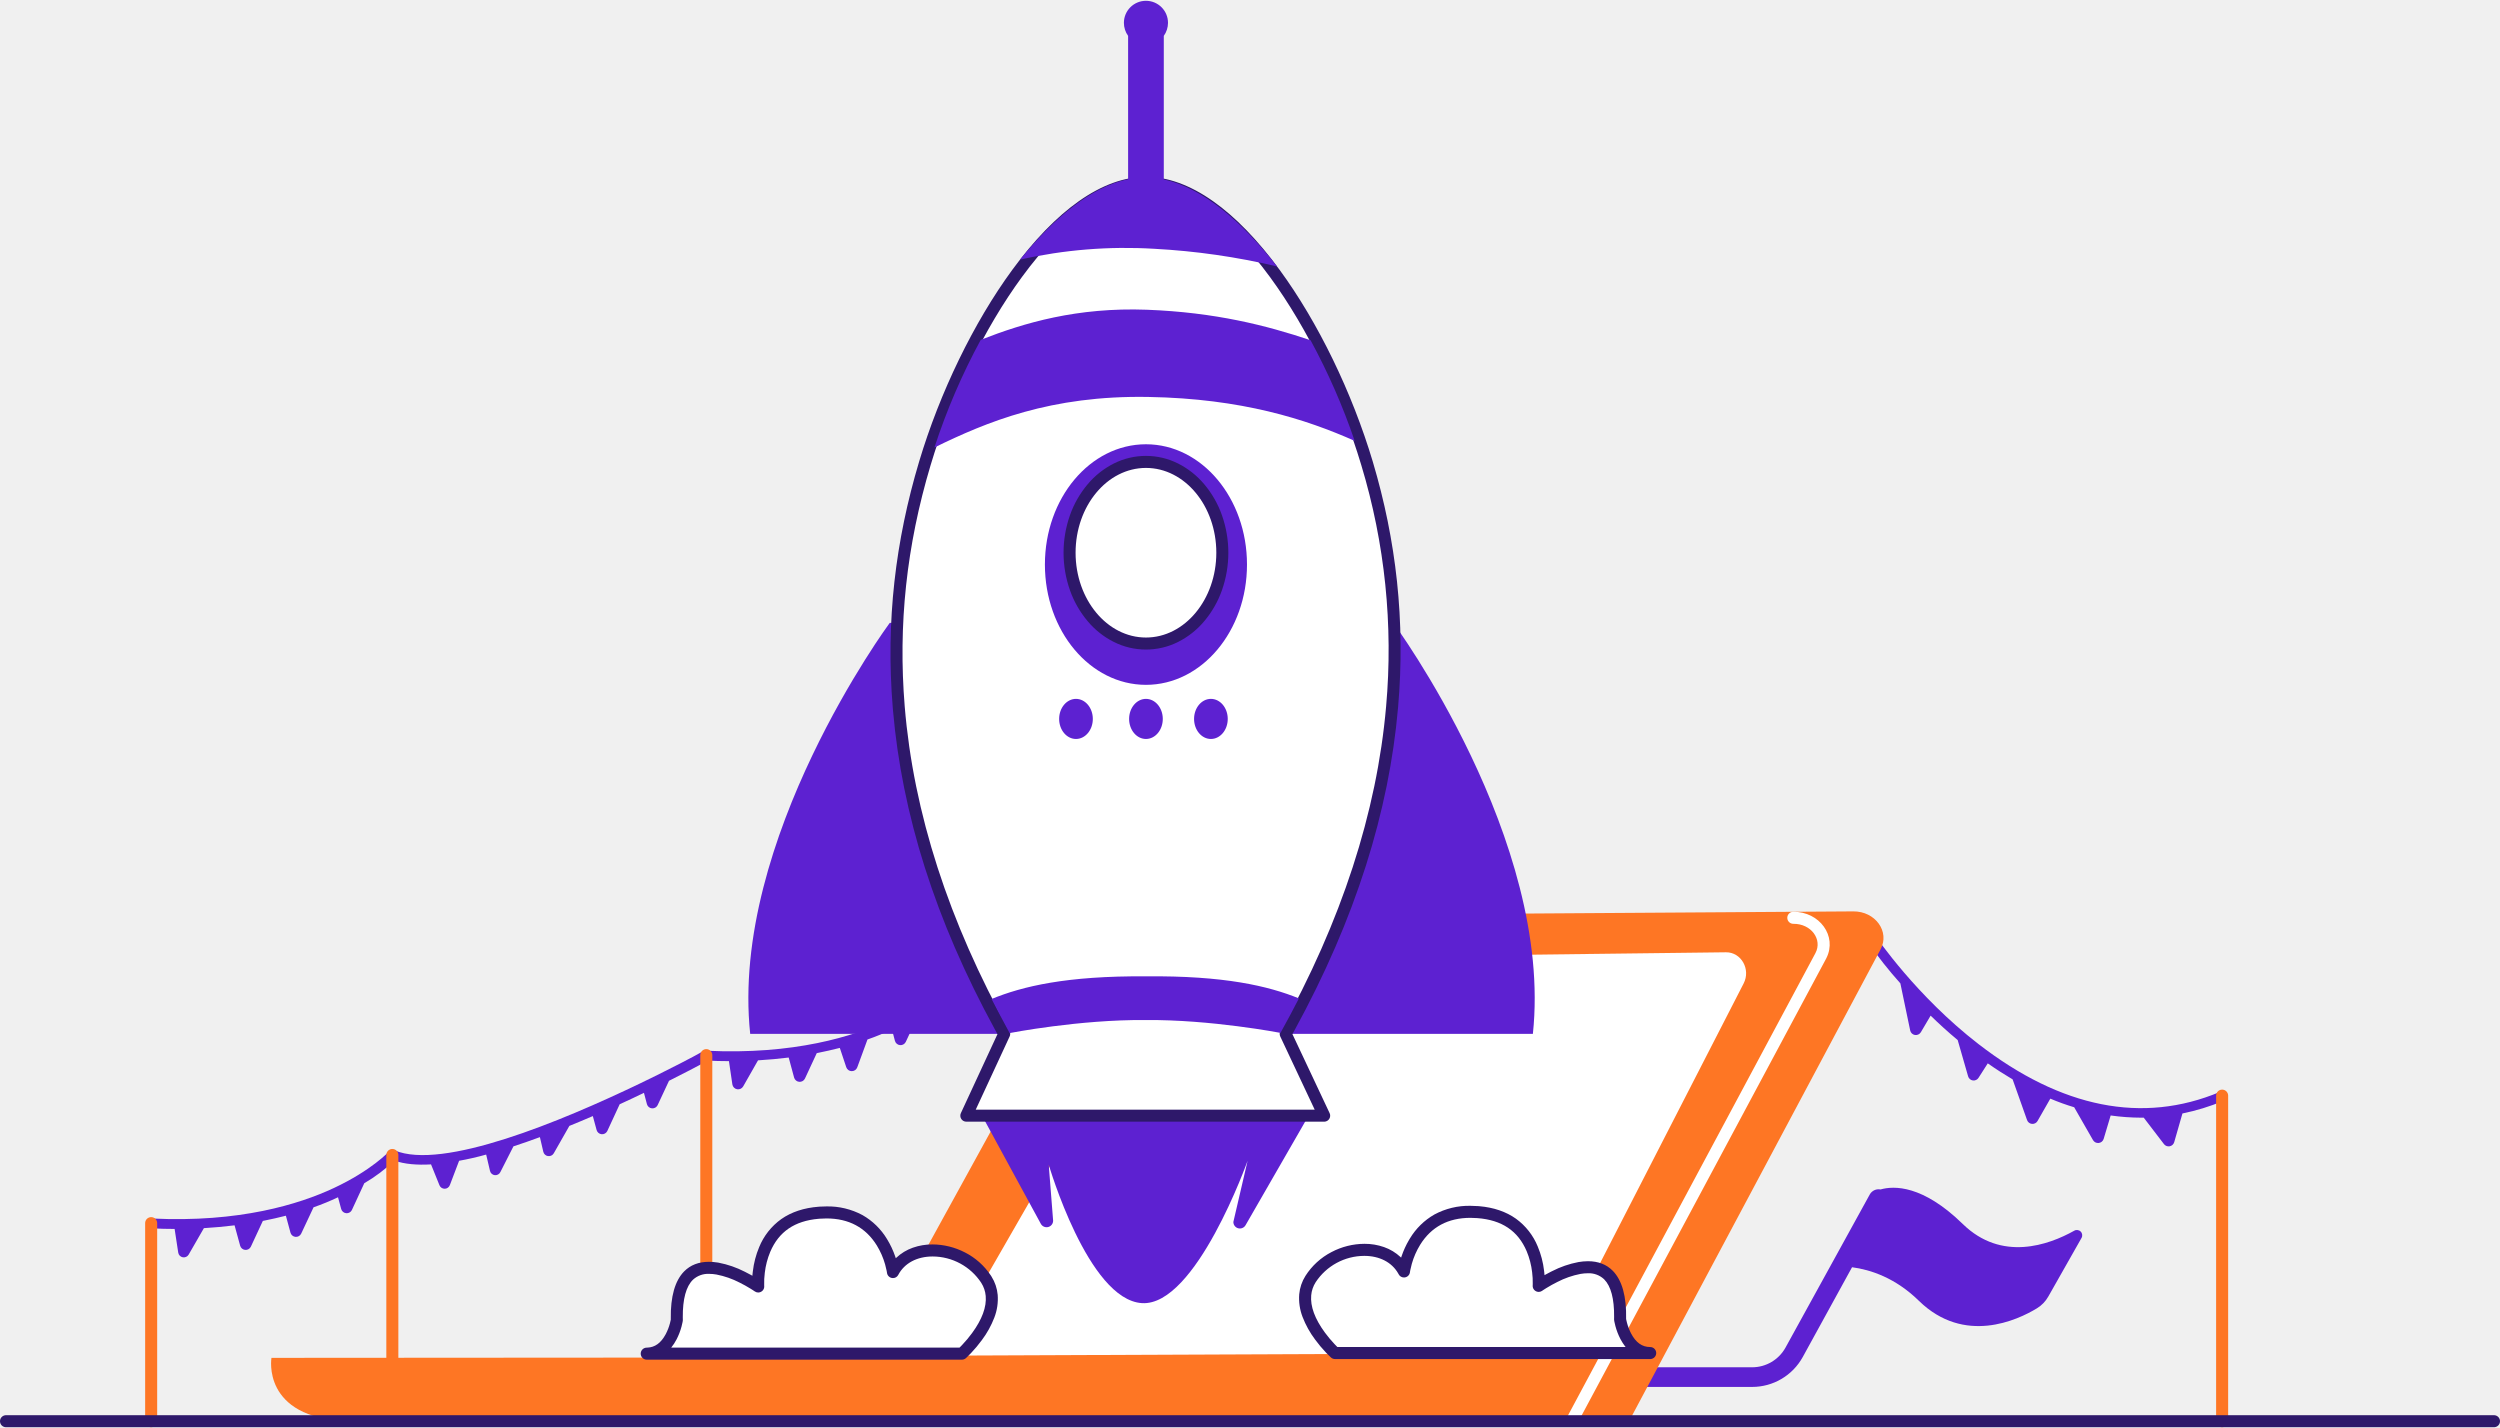
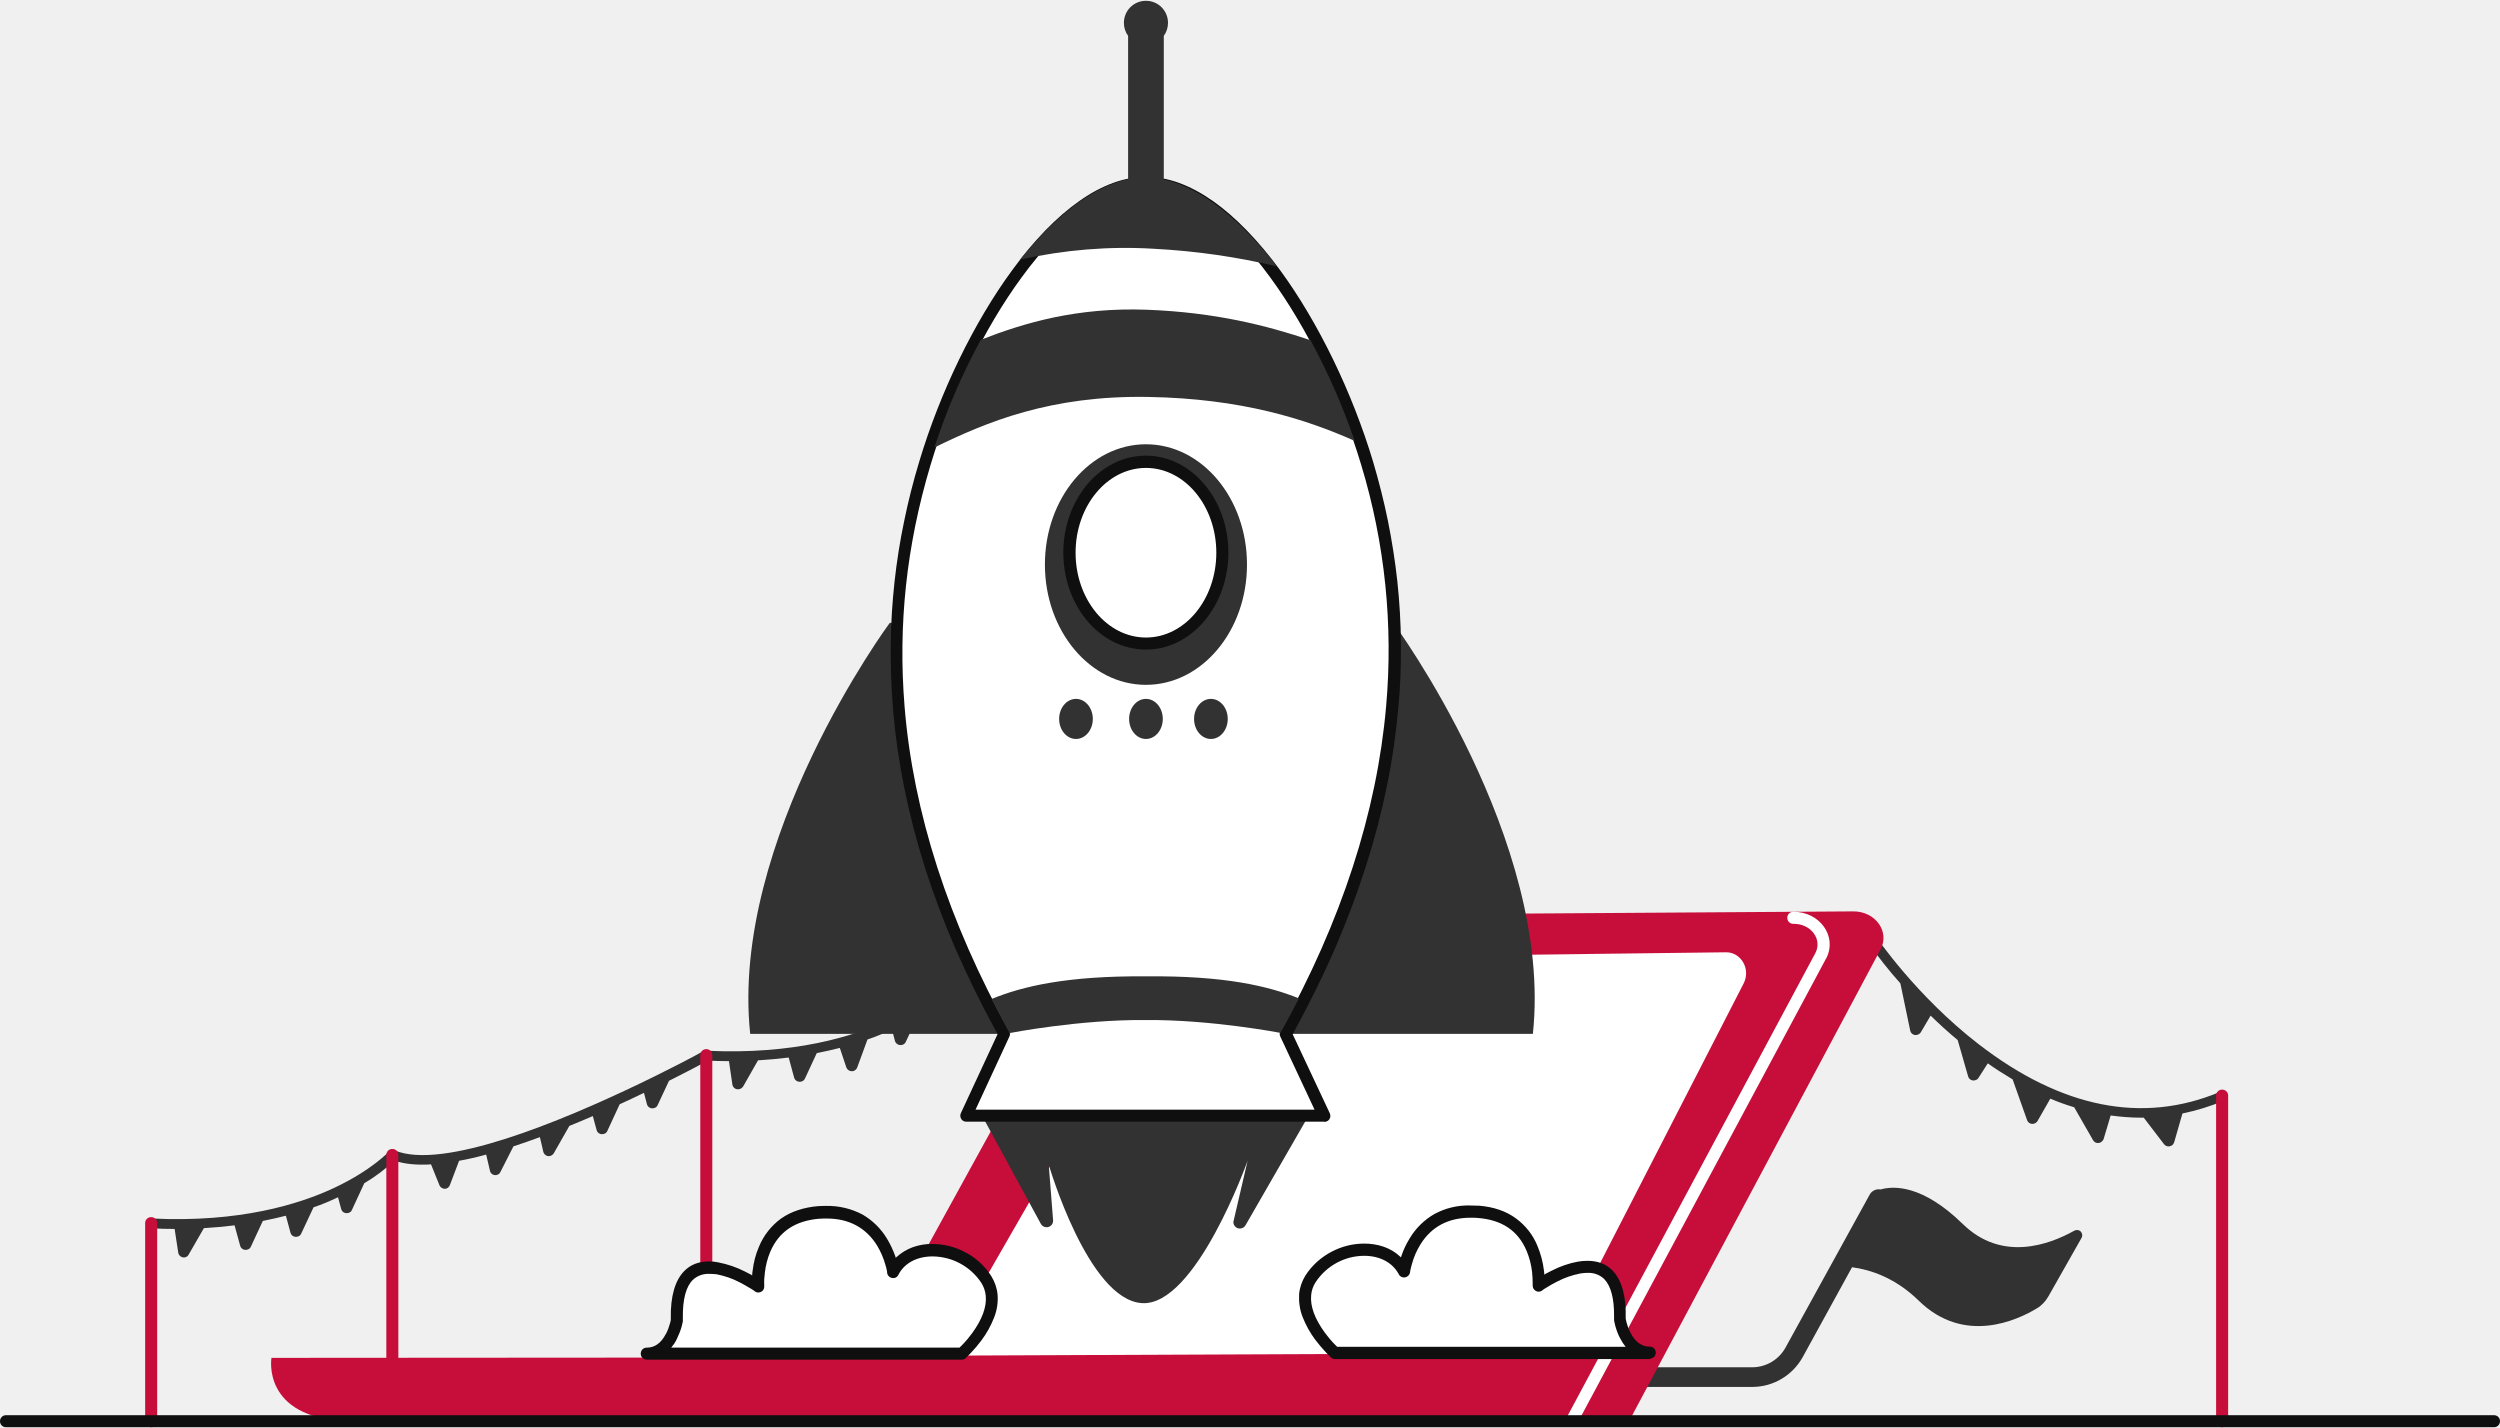
- <svg xmlns="http://www.w3.org/2000/svg" viewBox="0 0 1247 711.9">
-   <g id="product_launch_solid_II" data-name="product launch/solid_II" transform="translate(2.5)">
-     <g id="product_launch_solid_II-2" data-name="product launch/solid_II" transform="translate(-3)">
-       <g id="product_launch_solid_II-3" data-name="product launch_solid_II">
-         <path id="flag" d="M302.6,21.456c-12.7,7.1-36.2,15.6-55.6-3.4-20-19.5-34.3-19.1-41-17.2a5.036,5.036,0,0,0-5.3,2.4l-42.1,76.5a19.015,19.015,0,0,1-16.6,9.8H4.9a4.9,4.9,0,1,0,0,9.8H142a28.78,28.78,0,0,0,25.2-14.9l24.6-44.8c9.2,1.2,21.7,5.3,33.4,16.8,22.6,22,49.1,9.6,58.8,3.7a16.13,16.13,0,0,0,5.7-5.9l16.5-29.1A2.652,2.652,0,0,0,302.6,21.456Z" transform="translate(732.5 592.444)" fill="#5d21d1" />
+ <svg xmlns="http://www.w3.org/2000/svg" version="1.1" id="Layer_1" x="0px" y="0px" viewBox="0 0 1247 711.9" style="enable-background:new 0 0 1247 711.9;" xml:space="preserve">
+   <style type="text/css">
+ 	.st0{fill:#323232;}
+ 	.st1{fill:#C70D3A;}
+ 	.st2{fill:#FFFFFF;}
+ 	.st3{fill:#0F0F0F;}
+ </style>
+   <g id="product_launch_solid_II" transform="translate(2.5)">
+     <g id="product_launch_solid_II-2" transform="translate(-3)">
+       <g id="product_launch_solid_II-3">
+         <path id="flag" class="st0" d="M1035.1,613.9c-12.7,7.1-36.2,15.6-55.6-3.4c-20-19.5-34.3-19.1-41-17.2c-2.1-0.4-4.2,0.6-5.3,2.4     l-42.1,76.5c-3.3,6-9.7,9.8-16.6,9.8H737.4c-2.7,0-4.9,2.2-4.9,4.9c0,2.7,2.2,4.9,4.9,4.9h137.1c10.5,0,20.1-5.7,25.2-14.9     l24.6-44.8c9.2,1.2,21.7,5.3,33.4,16.8c22.6,22,49.1,9.6,58.8,3.7c2.4-1.4,4.3-3.5,5.7-5.9l16.5-29.1c0.8-1.2,0.4-2.9-0.8-3.7     C1037,613.4,1036,613.4,1035.1,613.9z" />
        <g id="flags" transform="translate(73 466)">
-           <path id="Path" d="M280.843,1.417a2.43,2.43,0,0,0-3.4-1.1c-.4.2-4.6,2.8-22.9,11.9l-8.4,4.1c-39.9,19.2-98.8,43.6-122.7,33.5a2.443,2.443,0,0,0-2.8.6c-.1.1-8.7,9.4-27.5,18.2-17.3,8.1-47.1,17.3-90.6,15.2a2.362,2.362,0,0,0-2.5,2.8,2.559,2.559,0,0,0,2.4,2.1c3.9.2,7.6.3,11.3.3l1.8,11.8a2.81,2.81,0,0,0,5.2,1l7.6-13.2c5.3-.3,10.4-.8,15.3-1.4l2.8,10.2a2.864,2.864,0,0,0,5.3.5l6-12.9c4.1-.8,7.9-1.7,11.5-2.6l2.3,8.5a2.864,2.864,0,0,0,5.3.5l6.2-13.2a122.609,122.609,0,0,0,12.2-5l1.6,5.9a2.864,2.864,0,0,0,5.3.5l6.2-13.4a80.144,80.144,0,0,0,15-11.3c5.1,1.8,11.3,2.3,18.3,1.9l4.2,10.4a2.778,2.778,0,0,0,5.2-.1l4.6-12.1c4.4-.8,8.9-1.8,13.5-3.1l1.9,8.1a2.76,2.76,0,0,0,5.2.6l6.5-12.8c4.4-1.4,8.8-3,13.2-4.6l1.7,7.3a2.833,2.833,0,0,0,5.2.8l7.8-13.7c3.9-1.6,7.8-3.2,11.7-4.9l1.9,7a2.864,2.864,0,0,0,5.3.5l6.2-13.4c4.2-1.9,8.2-3.8,12.1-5.7l1.5,5.7a2.864,2.864,0,0,0,5.3.5l5.7-12.2c15.5-7.8,18.4-9.6,19.9-10.4A3.181,3.181,0,0,0,280.843,1.417Z" transform="translate(0.857 57.983)" fill="#5d21d1" />
-           <path id="Path-2" data-name="Path" d="M123.443.2a2.443,2.443,0,0,0-2.8.6c-.1.1-8.7,9.4-27.5,18.2-17.3,8.1-47.1,17.3-90.6,15.2A2.362,2.362,0,0,0,.043,37a2.559,2.559,0,0,0,2.4,2.1c3.9.2,7.6.3,11.3.3l1.7,11.6a2.909,2.909,0,0,0,5.4,1l7.4-13c5.3-.3,10.4-.8,15.3-1.4l2.7,10a2.9,2.9,0,0,0,5.4.5l5.9-12.7c4.1-.8,7.9-1.7,11.5-2.6l3.2,9.6a2.915,2.915,0,0,0,5.5.1l5.1-13.9a122.609,122.609,0,0,0,12.2-5l1.5,5.7a2.9,2.9,0,0,0,5.4.5l6.1-13.1a80.144,80.144,0,0,0,15-11.3" transform="translate(277.357 23.9)" fill="#5d21d1" />
-           <path id="Path-3" data-name="Path" d="M179.077,79.877a2.39,2.39,0,0,0-3.2-1.4c-38.5,16.1-79,8-120.3-23.9-31.1-24-50.9-53.3-51.1-53.5a2.544,2.544,0,0,0-3.4-.7,2.544,2.544,0,0,0-.7,3.4,210.417,210.417,0,0,0,16.2,20.5l4.9,23.5a2.892,2.892,0,0,0,5.3.9l4.9-8.3c4.2,4.1,8.7,8.2,13.5,12.2l5.2,18.1a2.873,2.873,0,0,0,5.2.7l4.6-7.2c4.1,2.9,8.2,5.5,12.4,8l7.2,20.3a2.887,2.887,0,0,0,5.2.5l6.4-11.2a113.564,113.564,0,0,0,11.9,4.3l9.4,16.4a2.917,2.917,0,0,0,5.3-.6l3.5-11.7a112.468,112.468,0,0,0,15.3,1.1h1.2l10.1,13.2a2.913,2.913,0,0,0,5.1-1l4.1-14.3a109.057,109.057,0,0,0,20.2-6.2A2.469,2.469,0,0,0,179.077,79.877Z" transform="translate(858.823 0.223)" fill="#5d21d1" />
-           <path id="Path-4" data-name="Path" d="M3,0A3,3,0,0,1,5.995,2.824L6,3v98.8a3,3,0,0,1-5.995.176L0,101.8V3A3,3,0,0,1,3,0Z" transform="translate(-0.1 141.1)" fill="#fe7624" />
-           <path id="Path-5" data-name="Path" d="M3,0A3,3,0,0,1,5.995,2.824L6,3V134.2a3,3,0,0,1-5.995.176L0,134.2V3A3,3,0,0,1,3,0Z" transform="translate(120.2 107.1)" fill="#fe7624" />
-           <path id="Path-6" data-name="Path" d="M3,0A3,3,0,0,1,5.995,2.824L6,3V183.8a3,3,0,0,1-5.995.176L0,183.8V3A3,3,0,0,1,3,0Z" transform="translate(276.8 57.3)" fill="#fe7624" />
-           <path id="Path-7" data-name="Path" d="M3,0A3,3,0,0,1,5.995,2.824L6,3V165.4a3,3,0,0,1-5.995.176L0,165.4V3A3,3,0,0,1,3,0Z" transform="translate(1032.9 77.5)" fill="#fe7624" />
+           <path id="Path" class="st0" d="M281.7,59.4c-0.6-1.2-2-1.8-3.2-1.2c-0.1,0-0.1,0.1-0.2,0.1c-0.4,0.2-4.6,2.8-22.9,11.9l-8.4,4.1      c-39.9,19.2-98.8,43.6-122.7,33.5c-1-0.4-2.1-0.2-2.8,0.6c-0.1,0.1-8.7,9.4-27.5,18.2c-17.3,8.1-47.1,17.3-90.6,15.2      c-1.3-0.1-2.4,0.9-2.5,2.2c0,0.2,0,0.4,0,0.6c0.2,1.2,1.2,2,2.4,2.1c3.9,0.2,7.6,0.3,11.3,0.3l1.8,11.8c0.2,1.5,1.7,2.6,3.2,2.4      c0.8-0.1,1.6-0.6,2-1.4l7.6-13.2c5.3-0.3,10.4-0.8,15.3-1.4l2.8,10.2c0.4,1.5,2,2.4,3.6,1.9c0.8-0.2,1.4-0.7,1.7-1.4l6-12.9      c4.1-0.8,7.9-1.7,11.5-2.6l2.3,8.5c0.4,1.5,2,2.4,3.6,1.9c0.8-0.2,1.4-0.7,1.7-1.4l6.2-13.2c4.2-1.4,8.2-3.1,12.2-5l1.6,5.9      c0.4,1.5,2,2.4,3.6,1.9c0.8-0.2,1.4-0.7,1.7-1.4l6.2-13.4c5.4-3.2,10.5-7,15-11.3c5.1,1.8,11.3,2.3,18.3,1.9l4.2,10.4      c0.6,1.4,2.2,2.1,3.6,1.6c0.7-0.3,1.3-0.9,1.6-1.7l4.6-12.1c4.4-0.8,8.9-1.8,13.5-3.1l1.9,8.1c0.3,1.5,1.8,2.4,3.3,2.1      c0.8-0.2,1.6-0.7,1.9-1.5l6.5-12.8c4.4-1.4,8.8-3,13.2-4.6l1.7,7.3c0.4,1.5,1.9,2.5,3.4,2.1c0.8-0.2,1.4-0.7,1.8-1.3l7.8-13.7      c3.9-1.6,7.8-3.2,11.7-4.9l1.9,7c0.4,1.5,2,2.4,3.6,1.9c0.8-0.2,1.4-0.7,1.7-1.4l6.2-13.4c4.2-1.9,8.2-3.8,12.1-5.7l1.5,5.7      c0.4,1.5,2,2.4,3.6,1.9c0.8-0.2,1.4-0.7,1.7-1.4l5.7-12.2c15.5-7.8,18.4-9.6,19.9-10.4C281.9,61.8,282.1,60.5,281.7,59.4z" />
+           <path id="Path-2" class="st0" d="M400.8,24.1c-1-0.4-2.1-0.2-2.8,0.6c-0.1,0.1-8.7,9.4-27.5,18.2c-17.3,8.1-47.1,17.3-90.6,15.2      c-1.3-0.1-2.4,0.9-2.5,2.2c0,0.2,0,0.4,0,0.6c0.2,1.2,1.2,2,2.4,2.1c3.9,0.2,7.6,0.3,11.3,0.3l1.7,11.6c0.2,1.6,1.7,2.7,3.3,2.4      c0.9-0.1,1.6-0.7,2.1-1.4l7.4-13c5.3-0.3,10.4-0.8,15.3-1.4l2.7,10c0.4,1.5,2,2.4,3.6,2c0.8-0.2,1.5-0.8,1.8-1.5l5.9-12.7      c4.1-0.8,7.9-1.7,11.5-2.6l3.2,9.6c0.5,1.5,2.2,2.4,3.7,1.9c0.8-0.3,1.5-0.9,1.8-1.8l5.1-13.9c4.2-1.4,8.2-3.1,12.2-5l1.5,5.7      c0.4,1.5,2,2.4,3.6,2c0.8-0.2,1.5-0.8,1.8-1.5l6.1-13.1c5.4-3.2,10.5-7,15-11.3" />
+           <path id="Path-3" class="st0" d="M1037.9,80.1c-0.4-1.2-1.8-1.9-3-1.5c-0.1,0-0.1,0-0.2,0.1c-38.5,16.1-79,8-120.3-23.9      c-31.1-24-50.9-53.3-51.1-53.5c-0.8-1.1-2.3-1.4-3.4-0.7c-1.1,0.8-1.4,2.3-0.7,3.4c5,7.2,10.4,14,16.2,20.5l4.9,23.5      c0.3,1.6,1.9,2.6,3.4,2.2c0.8-0.2,1.5-0.6,1.9-1.3l4.9-8.3c4.2,4.1,8.7,8.2,13.5,12.2l5.2,18.1c0.4,1.5,2,2.4,3.6,1.9      c0.7-0.2,1.3-0.6,1.6-1.2l4.6-7.2c4.1,2.9,8.2,5.5,12.4,8l7.2,20.3c0.5,1.5,2.2,2.3,3.7,1.7c0.6-0.2,1.2-0.7,1.5-1.2l6.4-11.2      c3.9,1.7,7.9,3.1,11.9,4.3l9.4,16.4c0.8,1.4,2.6,1.9,4,1c0.6-0.4,1.1-1,1.3-1.6l3.5-11.7c5.1,0.7,10.2,1.1,15.3,1.1h1.2      l10.1,13.2c1,1.3,2.8,1.5,4.1,0.5c0.5-0.4,0.8-0.9,1-1.5l4.1-14.3c6.9-1.4,13.7-3.5,20.2-6.2      C1037.6,82.8,1038.3,81.4,1037.9,80.1z" />
+           <path id="Path-4" class="st1" d="M2.9,141.1c1.6,0,2.9,1.2,3,2.8l0,0.2v98.8c0,1.7-1.3,3-3,3c-1.6,0-2.9-1.2-3-2.8l0-0.2v-98.8      C-0.1,142.4,1.2,141.1,2.9,141.1z" />
+           <path id="Path-5" class="st1" d="M123.2,107.1c1.6,0,2.9,1.2,3,2.8l0,0.2v131.2c0,1.7-1.3,3-3,3c-1.6,0-2.9-1.2-3-2.8l0-0.2      V110.1C120.2,108.4,121.5,107.1,123.2,107.1z" />
+           <path id="Path-6" class="st1" d="M279.8,57.3c1.6,0,2.9,1.2,3,2.8l0,0.2v180.8c0,1.7-1.3,3-3,3c-1.6,0-2.9-1.2-3-2.8l0-0.2V60.3      C276.8,58.6,278.1,57.3,279.8,57.3z" />
+           <path id="Path-7" class="st1" d="M1035.9,77.5c1.6,0,2.9,1.2,3,2.8l0,0.2v162.4c0,1.7-1.3,3-3,3c-1.6,0-2.9-1.2-3-2.8l0-0.2      V80.5C1032.9,78.8,1034.2,77.5,1035.9,77.5z" />
        </g>
        <g id="laptop_1_" transform="translate(135 454)">
-           <path id="laptop" d="M789.19,0l-362,2.4a14.982,14.982,0,0,0-13.4,7.6L296.99,222.5l-296.8.2s-5.1,29.8,37.6,31.6l640-.8L802.79,19C807.59,10.1,800.19-.1,789.19,0Z" transform="translate(0.71 0.599)" fill="#fe7624" />
-           <path id="screen" d="M0,201.2l305.7-1.3L400.3,15.6C404,8.5,399.1-.1,391.5,0L113.7,3.4Z" transform="translate(334.9 20.999)" fill="#fff" />
-           <path id="Path-8" data-name="Path" d="M113.074,0c13.1-.117,22.03,12.112,16.543,23.084l-.171.332-123.8,231.3a3,3,0,0,1-5.371-2.668l.081-.164L124.148,20.6c3.584-6.788-2.091-14.68-11.02-14.6a3,3,0,1,1-.054-6Z" transform="translate(646.899 0.799)" fill="#fff" />
+           <path id="laptop" class="st1" d="M789.9,0.6L427.9,3c-5.5-0.1-10.7,2.8-13.4,7.6L297.7,223.1L0.9,223.3c0,0-5.1,29.8,37.6,31.6      l640-0.8l125-234.5C808.3,10.7,800.9,0.5,789.9,0.6z" />
+           <path id="screen" class="st2" d="M334.9,222.2l305.7-1.3l94.6-184.3c3.7-7.1-1.2-15.7-8.8-15.6l-277.8,3.4L334.9,222.2z" />
+           <path id="Path-8" class="st2" d="M760,0.8c13.1-0.1,22,12.1,16.5,23.1l-0.2,0.3L652.5,255.5c-0.8,1.5-2.6,2-4.1,1.2      c-1.4-0.7-2-2.5-1.3-3.9l0.1-0.2L771,21.4c3.6-6.8-2.1-14.7-11-14.6c-1.7,0-3-1.3-3-3S758.3,0.8,760,0.8z" />
        </g>
        <g id="rocket_3_" transform="translate(373)">
-           <path id="Path-9" data-name="Path" d="M0,0,33.5,61.6A3.267,3.267,0,0,0,39.6,60L37.4,32S57,99.4,83.9,101.1s52.7-71,52.7-71l-7.1,30.5a3.255,3.255,0,0,0,6.1,1.6L171.4,0" transform="translate(113.2 548.9)" fill="#5d21d1" />
-           <path id="Path-10" data-name="Path" d="M70.517,2.3s-79.9,108.2-69.6,205h176.3V0Z" transform="translate(0.783 308.4)" fill="#5d21d1" />
-           <path id="Path-11" data-name="Path" d="M106.7,2.3s79.9,108.2,69.6,205H0V0Z" transform="translate(215.8 308.4)" fill="#5d21d1" />
-           <path id="Path-12" data-name="Path" d="M194.114,424.5c67.7-121.7,60.3-218.3,40.6-284.5-19.8-66.2-66.2-140-110.3-140s-90.5,73.8-110.3,140-28.1,162.8,39.6,284.5l-18.9,40.8h178.5l-19.2-40.8Z" transform="translate(74.686 91.2)" fill="#fff" />
-           <path id="Path_2_" d="M216.327,471.3H37.826a3,3,0,0,1-2.722-4.262L53.364,427.62l-1.126-2.046c-7.471-13.66-14.229-27.458-20.086-41.011a427.659,427.659,0,0,1-15.069-40.2A379.514,379.514,0,0,1,6.847,304.935a348.758,348.758,0,0,1-5.589-38.674l-.133-1.579C.25,254.036-.117,243.316.033,232.821c.148-10.3.8-20.707,1.936-30.93,1.113-10.008,2.726-20.159,4.8-30.169,2.02-9.771,4.539-19.723,7.487-29.581,10.374-34.684,27.32-69.58,46.492-95.739,10.9-14.871,22.071-26.393,33.2-34.245C105.387,4.09,116.651,0,127.427,0S149.466,4.09,160.9,12.157c11.134,7.852,22.305,19.373,33.2,34.245,19.173,26.16,36.119,61.056,46.493,95.743,2.913,9.789,5.4,19.7,7.378,29.46,2.029,9.986,3.6,20.131,4.669,30.154,1.091,10.231,1.695,20.656,1.793,30.986.1,10.523-.321,21.274-1.252,31.955a350.841,350.841,0,0,1-5.652,38.993,383.143,383.143,0,0,1-10.354,39.789,432.855,432.855,0,0,1-15.239,40.608c-5.923,13.694-12.756,27.64-20.309,41.449l-1.142,2.073,18.548,39.413a2.956,2.956,0,0,1-.138,2.814,2.99,2.99,0,0,1-2.4,1.459ZM127.427,6c-9.664,0-19.943,3.853-30.551,11.451-10.439,7.477-20.967,18.41-31.291,32.5C46.8,75.575,30.186,109.8,20,143.86,7.974,184.069,3.756,223.43,7.1,264.192c4.344,52.886,21.921,107.34,52.244,161.85a3.008,3.008,0,0,1,.1,2.719L42.521,465.3H211.6l-17.186-36.523a2.992,2.992,0,0,1,0-2.552l.094-.183c30.375-54.6,48.109-109.063,52.709-161.865A317.74,317.74,0,0,0,234.852,143.86c-10.186-34.055-26.8-68.284-45.583-93.911-10.325-14.087-20.853-25.02-31.292-32.5C147.369,9.853,137.091,6,127.427,6Z" transform="translate(71.674 88.2)" fill="#2e186a" />
-           <ellipse id="Oval" cx="50.4" cy="60" rx="50.4" ry="60" transform="translate(148.7 221.6)" fill="#5d21d1" />
-           <ellipse id="Oval-2" data-name="Oval" cx="8.4" cy="10" rx="8.4" ry="10" transform="translate(190.7 348.6)" fill="#5d21d1" />
-           <ellipse id="Oval-3" data-name="Oval" cx="8.4" cy="10" rx="8.4" ry="10" transform="translate(223.1 348.6)" fill="#5d21d1" />
-           <ellipse id="Oval-4" data-name="Oval" cx="8.4" cy="10" rx="8.4" ry="10" transform="translate(155.8 348.6)" fill="#5d21d1" />
-           <ellipse id="Oval-5" data-name="Oval" cx="38.1" cy="45.3" rx="38.1" ry="45.3" transform="translate(161 230.4)" fill="#fff" />
-           <path id="Oval_2_" d="M41.1,96.6a35.71,35.71,0,0,1-16.051-3.81A41.224,41.224,0,0,1,11.991,82.414,49.391,49.391,0,0,1,3.212,67.057a56.369,56.369,0,0,1,0-37.514,49.393,49.393,0,0,1,8.779-15.358A41.225,41.225,0,0,1,25.049,3.81a35.713,35.713,0,0,1,32.1,0A41.223,41.223,0,0,1,70.209,14.186a49.393,49.393,0,0,1,8.778,15.358,56.371,56.371,0,0,1,0,37.514,49.391,49.391,0,0,1-8.778,15.357A41.223,41.223,0,0,1,57.151,92.79,35.71,35.71,0,0,1,41.1,96.6ZM41.1,6C21.746,6,6,24.976,6,48.3S21.746,90.6,41.1,90.6,76.2,71.625,76.2,48.3,60.455,6,41.1,6Z" transform="translate(158 227.4)" fill="#2e186a" />
-           <path id="Path-13" data-name="Path" d="M71.7,89.1V17.5A11.2,11.2,0,0,0,73.8,11a11,11,0,0,0-22,0,11.2,11.2,0,0,0,2.1,6.5V89c-18.5,3.8-37,19.3-53.9,40.1a239.042,239.042,0,0,1,67-5.4,345.825,345.825,0,0,1,61.2,8.8C110.7,110.1,91.1,93.3,71.7,89.1Z" transform="translate(136.3 0.4)" fill="#5d21d1" />
-           <path id="Path-14" data-name="Path" d="M187.6,15.343c-22.1-7.4-47.5-13.9-81.6-15.2-34.8-1.3-61.2,6.5-82.9,15A320.817,320.817,0,0,0,0,68.843c26-12.7,57.9-26.1,106.8-25.2,46.5.8,78.5,11.1,102.8,21.9A322.659,322.659,0,0,0,187.6,15.343Z" transform="translate(93.6 154.357)" fill="#5d21d1" />
-           <path id="Path-15" data-name="Path" d="M144.1,28.222c3.2-5.8,6.3-11.5,9.2-17.2C138,4.822,116-.378,76.9.022c-39.5-.3-61.6,5-76.9,11.3,2.9,5.6,5.9,11.3,9,17,0,0,34.7-6.8,67.8-6.5C109.4,21.522,144.1,28.222,144.1,28.222Z" transform="translate(122.1 486.978)" fill="#5d21d1" />
+           <path id="Path-9" class="st0" d="M113.2,548.9l33.5,61.6c0.9,1.6,2.9,2.1,4.5,1.2c1-0.6,1.6-1.6,1.6-2.8l-2.2-28      c0,0,19.6,67.4,46.5,69.1c26.9,1.7,52.7-71,52.7-71l-7.1,30.5c0,1.8,1.4,3.3,3.2,3.3c1.2,0,2.3-0.6,2.9-1.7l35.8-62.2" />
+           <path id="Path-10" class="st0" d="M71.3,310.7c0,0-79.9,108.2-69.6,205H178V308.4L71.3,310.7z" />
+           <path id="Path-11" class="st0" d="M322.5,310.7c0,0,79.9,108.2,69.6,205H215.8V308.4L322.5,310.7z" />
+           <path id="Path-12" class="st2" d="M268.8,515.7c67.7-121.7,60.3-218.3,40.6-284.5c-19.8-66.2-66.2-140-110.3-140      s-90.5,73.8-110.3,140S60.7,394,128.4,515.7l-18.9,40.8H288L268.8,515.7L268.8,515.7z" />
+           <path id="Path_2_" class="st3" d="M288,559.5H109.5c-1.7,0-3-1.3-3-3c0-0.4,0.1-0.9,0.3-1.3l18.3-39.4l-1.1-2      c-7.5-13.7-14.2-27.5-20.1-41c-5.7-13.1-10.7-26.6-15.1-40.2c-4.1-12.9-7.5-26.1-10.2-39.4c-2.6-12.8-4.5-25.7-5.6-38.7      l-0.1-1.6c-0.9-10.6-1.2-21.4-1.1-31.9c0.1-10.3,0.8-20.7,1.9-30.9c1.1-10,2.7-20.2,4.8-30.2c2-9.8,4.5-19.7,7.5-29.6      c10.4-34.7,27.3-69.6,46.5-95.7c10.9-14.9,22.1-26.4,33.2-34.2c11.4-8.1,22.7-12.2,33.5-12.2s22,4.1,33.5,12.2      c11.1,7.9,22.3,19.4,33.2,34.2c19.2,26.2,36.1,61.1,46.5,95.7c2.9,9.8,5.4,19.7,7.4,29.5c2,10,3.6,20.1,4.7,30.2      c1.1,10.2,1.7,20.7,1.8,31c0.1,10.5-0.3,21.3-1.3,32c-1.2,13.1-3,26.1-5.7,39c-2.7,13.4-6.2,26.7-10.4,39.8      c-4.4,13.8-9.5,27.3-15.2,40.6c-5.9,13.7-12.8,27.6-20.3,41.4l-1.1,2.1l18.5,39.4c0.4,0.9,0.4,2-0.1,2.8      c-0.5,0.9-1.4,1.4-2.4,1.5L288,559.5z M199.1,94.2c-9.7,0-19.9,3.9-30.6,11.5c-10.4,7.5-21,18.4-31.3,32.5      c-18.8,25.6-35.4,59.8-45.6,93.9c-12,40.2-16.2,79.6-12.9,120.3c4.3,52.9,21.9,107.3,52.2,161.9c0.5,0.8,0.5,1.8,0.1,2.7      l-16.9,36.5h169.1L266.1,517c-0.4-0.8-0.4-1.7,0-2.6l0.1-0.2c30.4-54.6,48.1-109.1,52.7-161.9c3.6-40.5-0.6-81.4-12.4-120.3      c-10.2-34.1-26.8-68.3-45.6-93.9c-10.3-14.1-20.9-25-31.3-32.5C219,98.1,208.8,94.2,199.1,94.2z" />
+           <ellipse id="Oval" class="st0" cx="199.1" cy="281.6" rx="50.4" ry="60" />
+           <ellipse id="Oval-2" class="st0" cx="199.1" cy="358.6" rx="8.4" ry="10" />
+           <ellipse id="Oval-3" class="st0" cx="231.5" cy="358.6" rx="8.4" ry="10" />
+           <ellipse id="Oval-4" class="st0" cx="164.2" cy="358.6" rx="8.4" ry="10" />
+           <ellipse id="Oval-5" class="st2" cx="199.1" cy="275.7" rx="38.1" ry="45.3" />
+           <path id="Oval_2_" class="st3" d="M199.1,324c-5.6,0-11.1-1.3-16.1-3.8c-5-2.5-9.5-6.1-13.1-10.4c-3.8-4.5-6.8-9.8-8.8-15.4      c-4.3-12.1-4.3-25.4,0-37.5c2-5.6,5-10.8,8.8-15.4c3.6-4.3,8-7.8,13.1-10.4c10.1-5.1,22-5.1,32.1,0c5,2.5,9.5,6.1,13.1,10.4      c3.8,4.5,6.8,9.8,8.8,15.4c4.3,12.1,4.3,25.4,0,37.5c-2,5.6-5,10.8-8.8,15.4c-3.6,4.3-8,7.8-13.1,10.4      C210.2,322.7,204.7,324,199.1,324z M199.1,233.4c-19.4,0-35.1,19-35.1,42.3s15.7,42.3,35.1,42.3s35.1-19,35.1-42.3      C234.2,252.4,218.5,233.4,199.1,233.4z" />
+           <path id="Path-13" class="st0" d="M208,89.5V17.9c1.4-1.9,2.1-4.2,2.1-6.5c0-6.1-4.9-11-11-11s-11,4.9-11,11      c0,2.3,0.7,4.6,2.1,6.5v71.5c-18.5,3.8-37,19.3-53.9,40.1c22-4.9,44.5-6.8,67-5.4c20.6,1.1,41.1,4,61.2,8.8      C247,110.5,227.4,93.7,208,89.5z" />
+           <path id="Path-14" class="st0" d="M281.2,169.7c-22.1-7.4-47.5-13.9-81.6-15.2c-34.8-1.3-61.2,6.5-82.9,15      c-9.3,17.2-17.1,35.1-23.1,53.7c26-12.7,57.9-26.1,106.8-25.2c46.5,0.8,78.5,11.1,102.8,21.9      C297.3,202.6,289.9,185.8,281.2,169.7z" />
+           <path id="Path-15" class="st0" d="M266.2,515.2c3.2-5.8,6.3-11.5,9.2-17.2c-15.3-6.2-37.3-11.4-76.4-11      c-39.5-0.3-61.6,5-76.9,11.3c2.9,5.6,5.9,11.3,9,17c0,0,34.7-6.8,67.8-6.5C231.5,508.5,266.2,515.2,266.2,515.2z" />
        </g>
        <g id="clouds" transform="translate(320 601)">
-           <path id="cloud_1_" d="M172.136,70.439H14.936s-22.6-20.3-12.2-36.9,37.7-20.6,46.6-3.8c0,0,3.9-32.1,36.8-29.6,33,2.5,30.4,36.8,30.4,36.8s41.7-29.5,40.6,16.6C157.036,53.439,159.636,70.439,172.136,70.439Z" transform="translate(331.464 3.461)" fill="#fff" />
-           <path id="cloud_2_" d="M175.139,76.442H17.939a3,3,0,0,1-2.005-.769c-.308-.277-.983-.9-2.045-2l-.46-.481A66.383,66.383,0,0,1,8.05,66.764a46.6,46.6,0,0,1-6.3-11.352A26.03,26.03,0,0,1,.09,44.125,20.621,20.621,0,0,1,3.2,34.949,33.746,33.746,0,0,1,16.189,23.075a35.576,35.576,0,0,1,16.427-4.118,28.994,28.994,0,0,1,9.79,1.63,23.209,23.209,0,0,1,8.24,5l.268.261.226-.684A43.553,43.553,0,0,1,54.9,16.952l.4-.66A33.763,33.763,0,0,1,67.522,4.331,36.426,36.426,0,0,1,85.5,0c1.257,0,2.558.05,3.867.15L89.9.193c7.2.621,13.363,2.725,18.317,6.252a32.045,32.045,0,0,1,10.847,13.848,44.6,44.6,0,0,1,3.162,12.092c.09.741.164,1.47.219,2.167l0,.046.633-.356c.752-.419,1.532-.836,2.319-1.237l.8-.4a48.739,48.739,0,0,1,13.146-4.54,28.565,28.565,0,0,1,4.791-.43c5.1,0,9.257,1.613,12.372,4.794,4.641,4.741,6.874,12.811,6.636,23.985l.016.1.08.417c.088.433.206.928.341,1.433a25.984,25.984,0,0,0,2,5.211c2.4,4.623,5.528,6.87,9.563,6.87l.2.005a3,3,0,0,1,0,5.989l-.2.005ZM32.538,24.973A29.105,29.105,0,0,0,8.281,38.134a14.48,14.48,0,0,0-2.215,6.529c-.492,5.46,1.8,11.7,6.825,18.554a60.344,60.344,0,0,0,4.891,5.845c.354.374.714.743,1.1,1.128l.254.25H162.912l-.373-.472a24.417,24.417,0,0,1-2.107-3.29l-.18-.342a31.976,31.976,0,0,1-2.466-6.417c-.2-.729-.366-1.464-.491-2.124l-.034-.185c-.032-.177-.058-.339-.077-.481l-.021-.158-.02-.223,0-.355,0-.1.016-.92c.08-9-1.581-15.282-4.936-18.671l-.187-.184a11.135,11.135,0,0,0-8.013-2.878,21.913,21.913,0,0,0-3.666.334,42.825,42.825,0,0,0-11.5,4.006c-1.867.923-3.721,1.951-5.509,3.057-.334.207-.665.416-.985.622l-.7.459-.534.363a2.962,2.962,0,0,1-1.582.464,3.047,3.047,0,0,1-2.225-.978,2.951,2.951,0,0,1-.777-2.256l.013-.247.016-.439a40.1,40.1,0,0,0-.31-5.916,38.651,38.651,0,0,0-2.725-10.467C109.2,12.461,101.142,7.059,88.911,6.133,87.747,6.044,86.6,6,85.487,6,74.366,6,65.925,10.525,60.4,19.452a37.789,37.789,0,0,0-4.148,9.472c-.309,1.074-.562,2.119-.751,3.108-.077.4-.123.678-.149.841l-.058.407a2.971,2.971,0,0,1-2.976,2.465,2.936,2.936,0,0,1-2.627-1.6l-.228-.415C46.3,28.165,40.136,24.972,32.538,24.973Z" transform="translate(328.461 0.459)" fill="#2e186a" />
-           <path id="cloud" d="M0,70.439H157.2s22.6-20.3,12.2-36.9-37.7-20.6-46.6-3.8c0,0-3.9-32.1-36.8-29.6-33,2.5-30.4,36.8-30.4,36.8S13.9,7.439,15,53.539C15.1,53.439,12.5,70.339,0,70.439Z" transform="translate(3.1 3.761)" fill="#fff" />
-           <path id="cloud_2_2" data-name="cloud_2_" d="M160.2,76.442H3a3,3,0,0,1-.023-6l.311-.007c3.8-.143,6.782-2.294,9.1-6.577l.173-.326a25.893,25.893,0,0,0,2-5.188c.159-.589.294-1.166.39-1.668L15,56.41l-.008-.46c-.167-10.962,2.081-18.888,6.681-23.558,3.111-3.158,7.261-4.76,12.337-4.76a28.138,28.138,0,0,1,4.341.356l.45.074A48.741,48.741,0,0,1,51.942,32.6c1.04.514,2.09,1.066,3.119,1.639l.632.356.049-.573c.035-.384.071-.739.11-1.084l.065-.555a44.6,44.6,0,0,1,3.162-12.092A32,32,0,0,1,70.1,6.323C75.144,2.784,81.427.707,88.773.15l.551-.04C90.443.037,91.558,0,92.639,0a36.428,36.428,0,0,1,17.978,4.331,33.763,33.763,0,0,1,12.226,11.962A43.192,43.192,0,0,1,127,25.167l.226.684.269-.261a23.209,23.209,0,0,1,8.24-5,28.993,28.993,0,0,1,9.789-1.631,35.584,35.584,0,0,1,16.142,3.969A33.9,33.9,0,0,1,174.58,34.384l.362.565a20.62,20.62,0,0,1,3.107,9.176,26.032,26.032,0,0,1-1.66,11.287,46.59,46.59,0,0,1-6.3,11.352,66.29,66.29,0,0,1-5.378,6.429c-1.123,1.183-1.9,1.921-2.26,2.256l-.246.224A2.991,2.991,0,0,1,160.2,76.442ZM34.117,33.643A11.135,11.135,0,0,0,26.1,36.52c-3.481,3.34-5.2,9.684-5.124,18.854l.014.912.006.12,0,.344-.021.223-.02.158c-.013.089-.029.194-.048.306l-.065.358c-.123.646-.293,1.377-.491,2.114A31.931,31.931,0,0,1,17.886,66.3a24.194,24.194,0,0,1-2.672,4.11l-.023.028H159c.17-.166.344-.339.517-.515l.551-.564.287-.3a60.353,60.353,0,0,0,4.891-5.845c5.02-6.852,7.316-13.095,6.825-18.554a14.481,14.481,0,0,0-2.215-6.529A29.1,29.1,0,0,0,145.6,24.973c-7.81,0-14.061,3.343-17.15,9.173l-.087.155a2.9,2.9,0,0,1-2.54,1.443,2.985,2.985,0,0,1-3-2.641l-.049-.337-.131-.734c-.19-.989-.443-2.034-.751-3.108a37.789,37.789,0,0,0-4.148-9.472C112.214,10.525,103.772,6,92.651,6c-1.108,0-2.26.045-3.424.133l-.523.043C76.762,7.219,68.876,12.607,64.6,22.646a38.65,38.65,0,0,0-2.725,10.467,39.173,39.173,0,0,0-.3,6.251l.026.517a2.944,2.944,0,0,1-.839,2.145,3.056,3.056,0,0,1-2.171.921,2.972,2.972,0,0,1-1.722-.558l-.394-.269-.7-.459-.074-.048-.237-.152-.673-.422c-1.783-1.1-3.636-2.132-5.508-3.057a42.824,42.824,0,0,0-11.5-4.006A21.906,21.906,0,0,0,34.117,33.643Z" transform="translate(0.1 0.759)" fill="#2e186a" />
+           <path id="cloud_1_" class="st2" d="M503.6,73.9H346.4c0,0-22.6-20.3-12.2-36.9s37.7-20.6,46.6-3.8c0,0,3.9-32.1,36.8-29.6      c33,2.5,30.4,36.8,30.4,36.8s41.7-29.5,40.6,16.6C488.5,56.9,491.1,73.9,503.6,73.9z" />
+           <path id="cloud_2_" class="st3" d="M503.6,76.9H346.4c-0.7,0-1.5-0.3-2-0.8c-0.3-0.3-1-0.9-2-2l-0.5-0.5c-1.9-2-3.7-4.2-5.4-6.4      c-2.6-3.5-4.7-7.3-6.3-11.4c-1.4-3.6-1.9-7.4-1.7-11.3c0.3-3.3,1.4-6.4,3.1-9.2c3.2-5,7.7-9.1,13-11.9      c5.1-2.7,10.7-4.1,16.4-4.1c3.3,0,6.6,0.5,9.8,1.6c3.1,1.1,5.9,2.8,8.2,5l0.3,0.3l0.2-0.7c1-2.9,2.2-5.6,3.8-8.2l0.4-0.7      c3-5,7.2-9.1,12.2-12c5.5-3,11.7-4.5,18-4.3c1.3,0,2.6,0.1,3.9,0.1l0.5,0c7.2,0.6,13.4,2.7,18.3,6.3c4.8,3.5,8.6,8.3,10.8,13.8      c1.6,3.9,2.7,7.9,3.2,12.1c0.1,0.7,0.2,1.5,0.2,2.2v0l0.6-0.4c0.8-0.4,1.5-0.8,2.3-1.2l0.8-0.4c4.1-2.1,8.6-3.7,13.1-4.5      c1.6-0.3,3.2-0.4,4.8-0.4c5.1,0,9.3,1.6,12.4,4.8c4.6,4.7,6.9,12.8,6.6,24l0,0.1l0.1,0.4c0.1,0.4,0.2,0.9,0.3,1.4      c0.5,1.8,1.1,3.6,2,5.2c2.4,4.6,5.5,6.9,9.6,6.9l0.2,0c1.7,0.1,2.9,1.5,2.8,3.2c-0.1,1.5-1.3,2.7-2.8,2.8L503.6,76.9L503.6,76.9      z M361,25.4c-9.8,0-18.9,5-24.3,13.2c-1.3,2-2,4.2-2.2,6.5c-0.5,5.5,1.8,11.7,6.8,18.6c1.5,2,3.1,4,4.9,5.8      c0.4,0.4,0.7,0.7,1.1,1.1l0.3,0.2h143.8l-0.4-0.5c-0.8-1-1.5-2.1-2.1-3.3l-0.2-0.3c-1.1-2-1.9-4.2-2.5-6.4      c-0.2-0.7-0.4-1.5-0.5-2.1l0-0.2c0-0.2-0.1-0.3-0.1-0.5l0-0.2l0-0.2v-0.4v-0.1l0-0.9c0.1-9-1.6-15.3-4.9-18.7l-0.2-0.2      c-2.2-2-5.1-3-8-2.9c-1.2,0-2.5,0.1-3.7,0.3c-4,0.8-7.9,2.1-11.5,4c-1.9,0.9-3.7,2-5.5,3.1c-0.3,0.2-0.7,0.4-1,0.6l-0.7,0.5      l-0.5,0.4c-0.5,0.3-1,0.5-1.6,0.5c-0.8,0-1.7-0.4-2.2-1c-0.6-0.6-0.8-1.4-0.8-2.3l0-0.2l0-0.4c0-2-0.1-4-0.3-5.9      c-0.4-3.6-1.3-7.1-2.7-10.5c-4.3-10.2-12.4-15.6-24.6-16.5c-1.2-0.1-2.3-0.1-3.4-0.1c-11.1,0-19.6,4.5-25.1,13.5      c-1.8,3-3.2,6.1-4.1,9.5c-0.3,1.1-0.6,2.1-0.8,3.1c-0.1,0.4-0.1,0.7-0.1,0.8l-0.1,0.4c-0.2,1.4-1.5,2.5-3,2.5      c-1.1,0-2.1-0.6-2.6-1.6l-0.2-0.4C374.8,28.6,368.6,25.4,361,25.4z" />
+           <path id="cloud" class="st2" d="M3.1,74.2h157.2c0,0,22.6-20.3,12.2-36.9s-37.7-20.6-46.6-3.8c0,0-3.9-32.1-36.8-29.6      c-33,2.5-30.4,36.8-30.4,36.8S17,11.2,18.1,57.3C18.2,57.2,15.6,74.1,3.1,74.2z" />
+           <path id="cloud_2_2" class="st3" d="M160.3,77.2H3.1c-1.7,0-3-1.3-3-3c0-1.7,1.3-3,3-3l0,0l0.3,0c3.8-0.1,6.8-2.3,9.1-6.6      l0.2-0.3c0.9-1.7,1.5-3.4,2-5.2c0.2-0.6,0.3-1.2,0.4-1.7l0-0.3l0-0.5c-0.2-11,2.1-18.9,6.7-23.6c3.1-3.2,7.3-4.8,12.3-4.8      c1.5,0,2.9,0.1,4.3,0.4l0.5,0.1c4.6,0.9,9,2.4,13.1,4.5c1,0.5,2.1,1.1,3.1,1.6l0.6,0.4l0-0.6c0-0.4,0.1-0.7,0.1-1.1l0.1-0.6      c0.5-4.2,1.5-8.2,3.2-12.1c2.3-5.6,6.1-10.4,11-14c5-3.5,11.3-5.6,18.7-6.2l0.6,0c1.1-0.1,2.2-0.1,3.3-0.1      c6.3-0.1,12.5,1.4,18,4.3c5,2.9,9.2,7,12.2,12c1.7,2.8,3.1,5.8,4.2,8.9l0.2,0.7l0.3-0.3c2.4-2.2,5.2-3.9,8.2-5      c3.1-1.1,6.5-1.7,9.8-1.6c5.6,0,11.2,1.4,16.1,4c5.2,2.6,9.7,6.6,12.9,11.5l0.4,0.6c1.7,2.8,2.8,5.9,3.1,9.2      c0.3,3.8-0.3,7.7-1.7,11.3c-1.6,4.1-3.7,7.9-6.3,11.4c-1.7,2.3-3.5,4.4-5.4,6.4c-1.1,1.2-1.9,1.9-2.3,2.3l-0.2,0.2      C161.8,76.9,161,77.2,160.3,77.2z M34.2,34.4c-2.9-0.1-5.8,0.9-8,2.9c-3.5,3.3-5.2,9.7-5.1,18.9l0,0.9l0,0.1v0.3l0,0.2l0,0.2      c0,0.1,0,0.2,0,0.3l-0.1,0.4c-0.1,0.6-0.3,1.4-0.5,2.1C19.9,62.9,19,65,18,67.1c-0.7,1.5-1.6,2.8-2.7,4.1l0,0h143.8      c0.2-0.2,0.3-0.3,0.5-0.5l0.6-0.6l0.3-0.3c1.8-1.8,3.4-3.8,4.9-5.8c5-6.9,7.3-13.1,6.8-18.6c-0.2-2.3-1-4.6-2.2-6.5      c-5.4-8.2-14.5-13.1-24.3-13.2c-7.8,0-14.1,3.3-17.1,9.2l-0.1,0.2c-0.5,0.9-1.5,1.5-2.5,1.4c-1.5,0-2.8-1.1-3-2.6l0-0.3      l-0.1-0.7c-0.2-1-0.4-2-0.8-3.1c-0.9-3.3-2.3-6.5-4.1-9.5c-5.5-8.9-14-13.5-25.1-13.5c-1.1,0-2.3,0-3.4,0.1l-0.5,0      C76.9,8,69,13.4,64.7,23.4c-1.4,3.3-2.3,6.9-2.7,10.5c-0.3,2.1-0.4,4.2-0.3,6.3l0,0.5c0,0.8-0.3,1.6-0.8,2.1      c-0.6,0.6-1.4,0.9-2.2,0.9c-0.6,0-1.2-0.2-1.7-0.6l-0.4-0.3l-0.7-0.5l-0.1,0l-0.2-0.2l-0.7-0.4c-1.8-1.1-3.6-2.1-5.5-3.1      c-3.6-1.9-7.5-3.2-11.5-4C36.7,34.5,35.4,34.4,34.2,34.4z" />
        </g>
-         <path id="line" d="M1244,0a3,3,0,0,1,.176,5.995L1244,6H3A3,3,0,0,1,2.824.005L3,0Z" transform="translate(0.5 705.9)" fill="#2e186a" />
+         <path id="line" class="st3" d="M1244.5,705.9c1.7,0,3,1.3,3,3c0,1.6-1.2,2.9-2.8,3l-0.2,0H3.5c-1.7,0-3-1.3-3-3     c0-1.6,1.2-2.9,2.8-3l0.2,0H1244.5z" />
      </g>
    </g>
  </g>
</svg>
